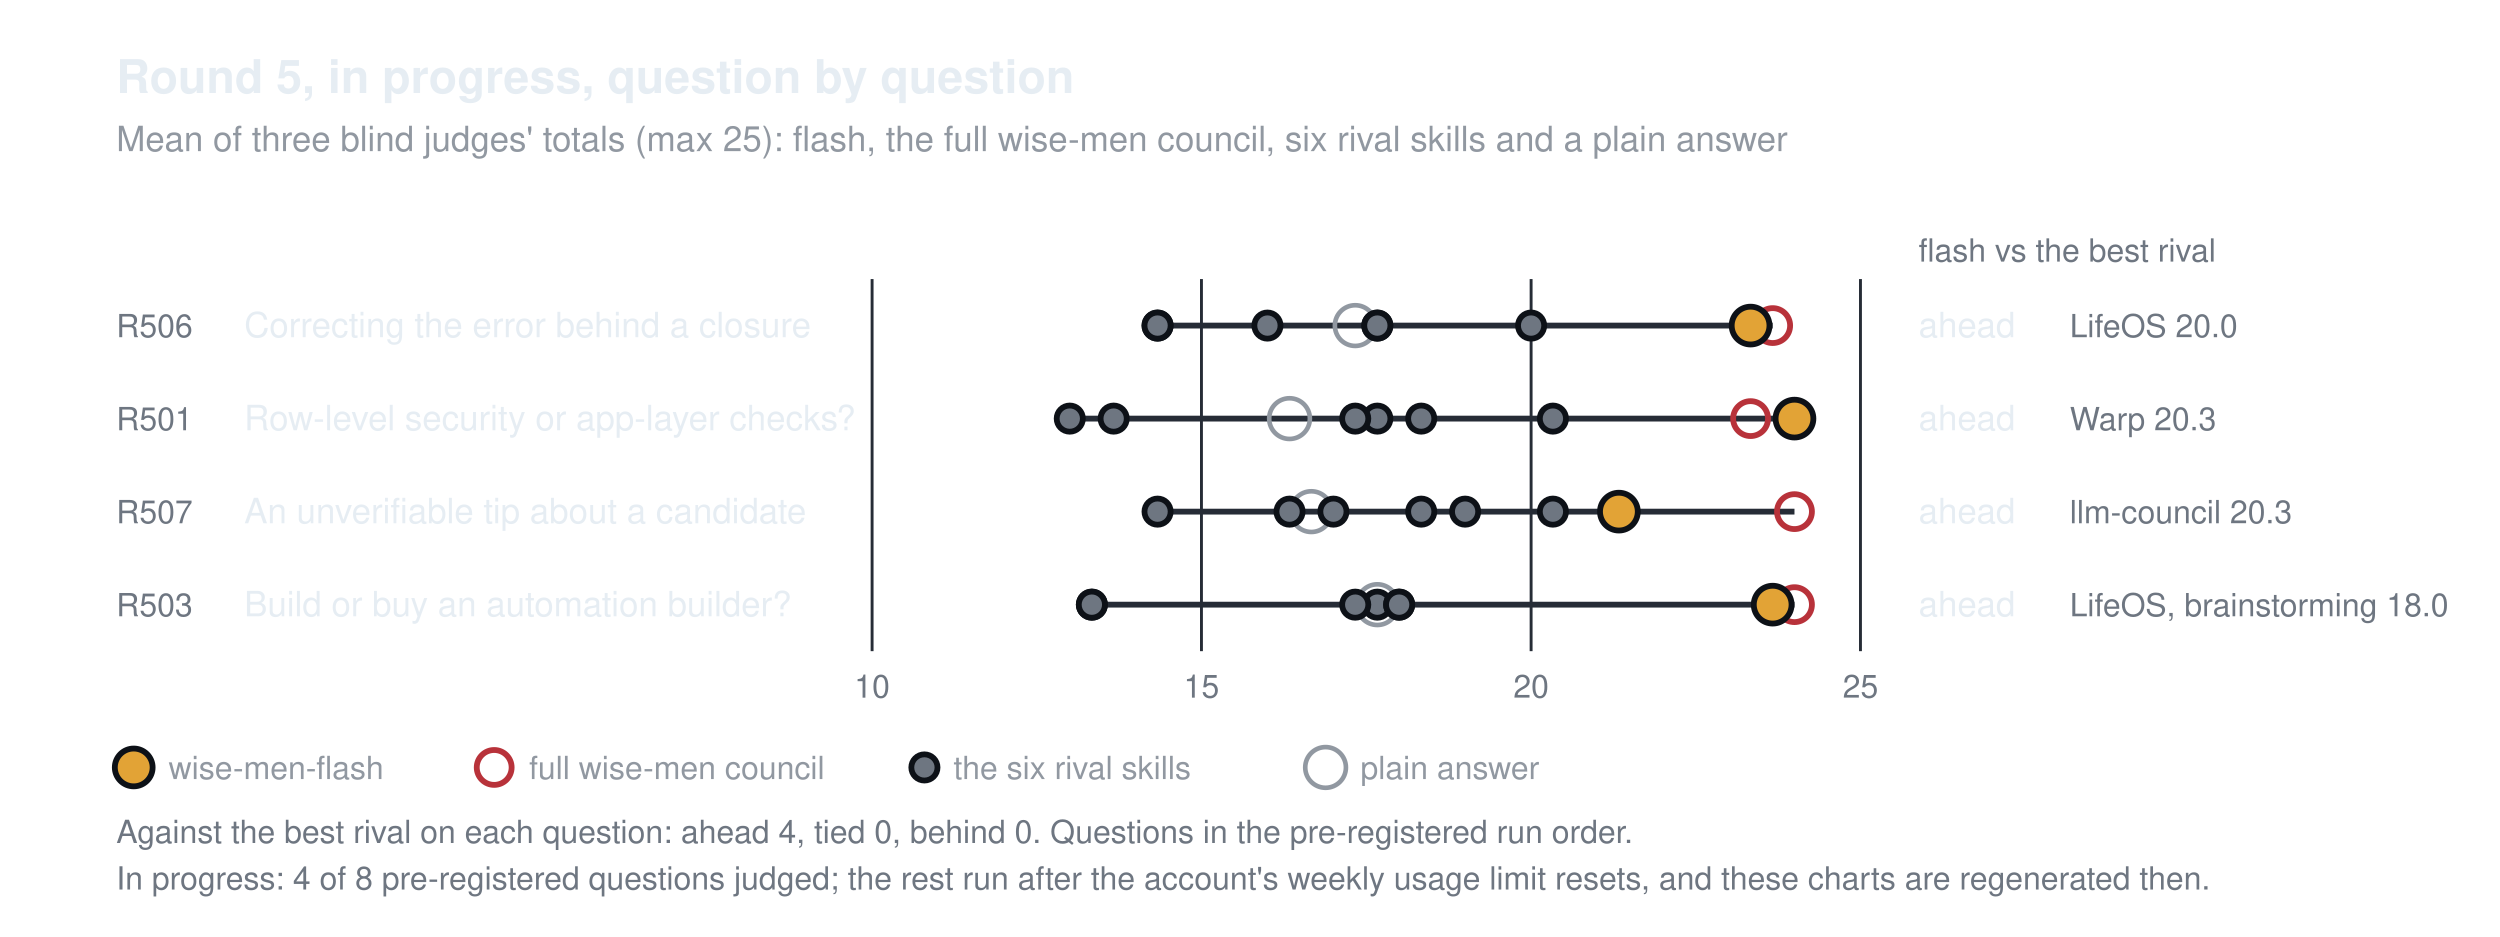
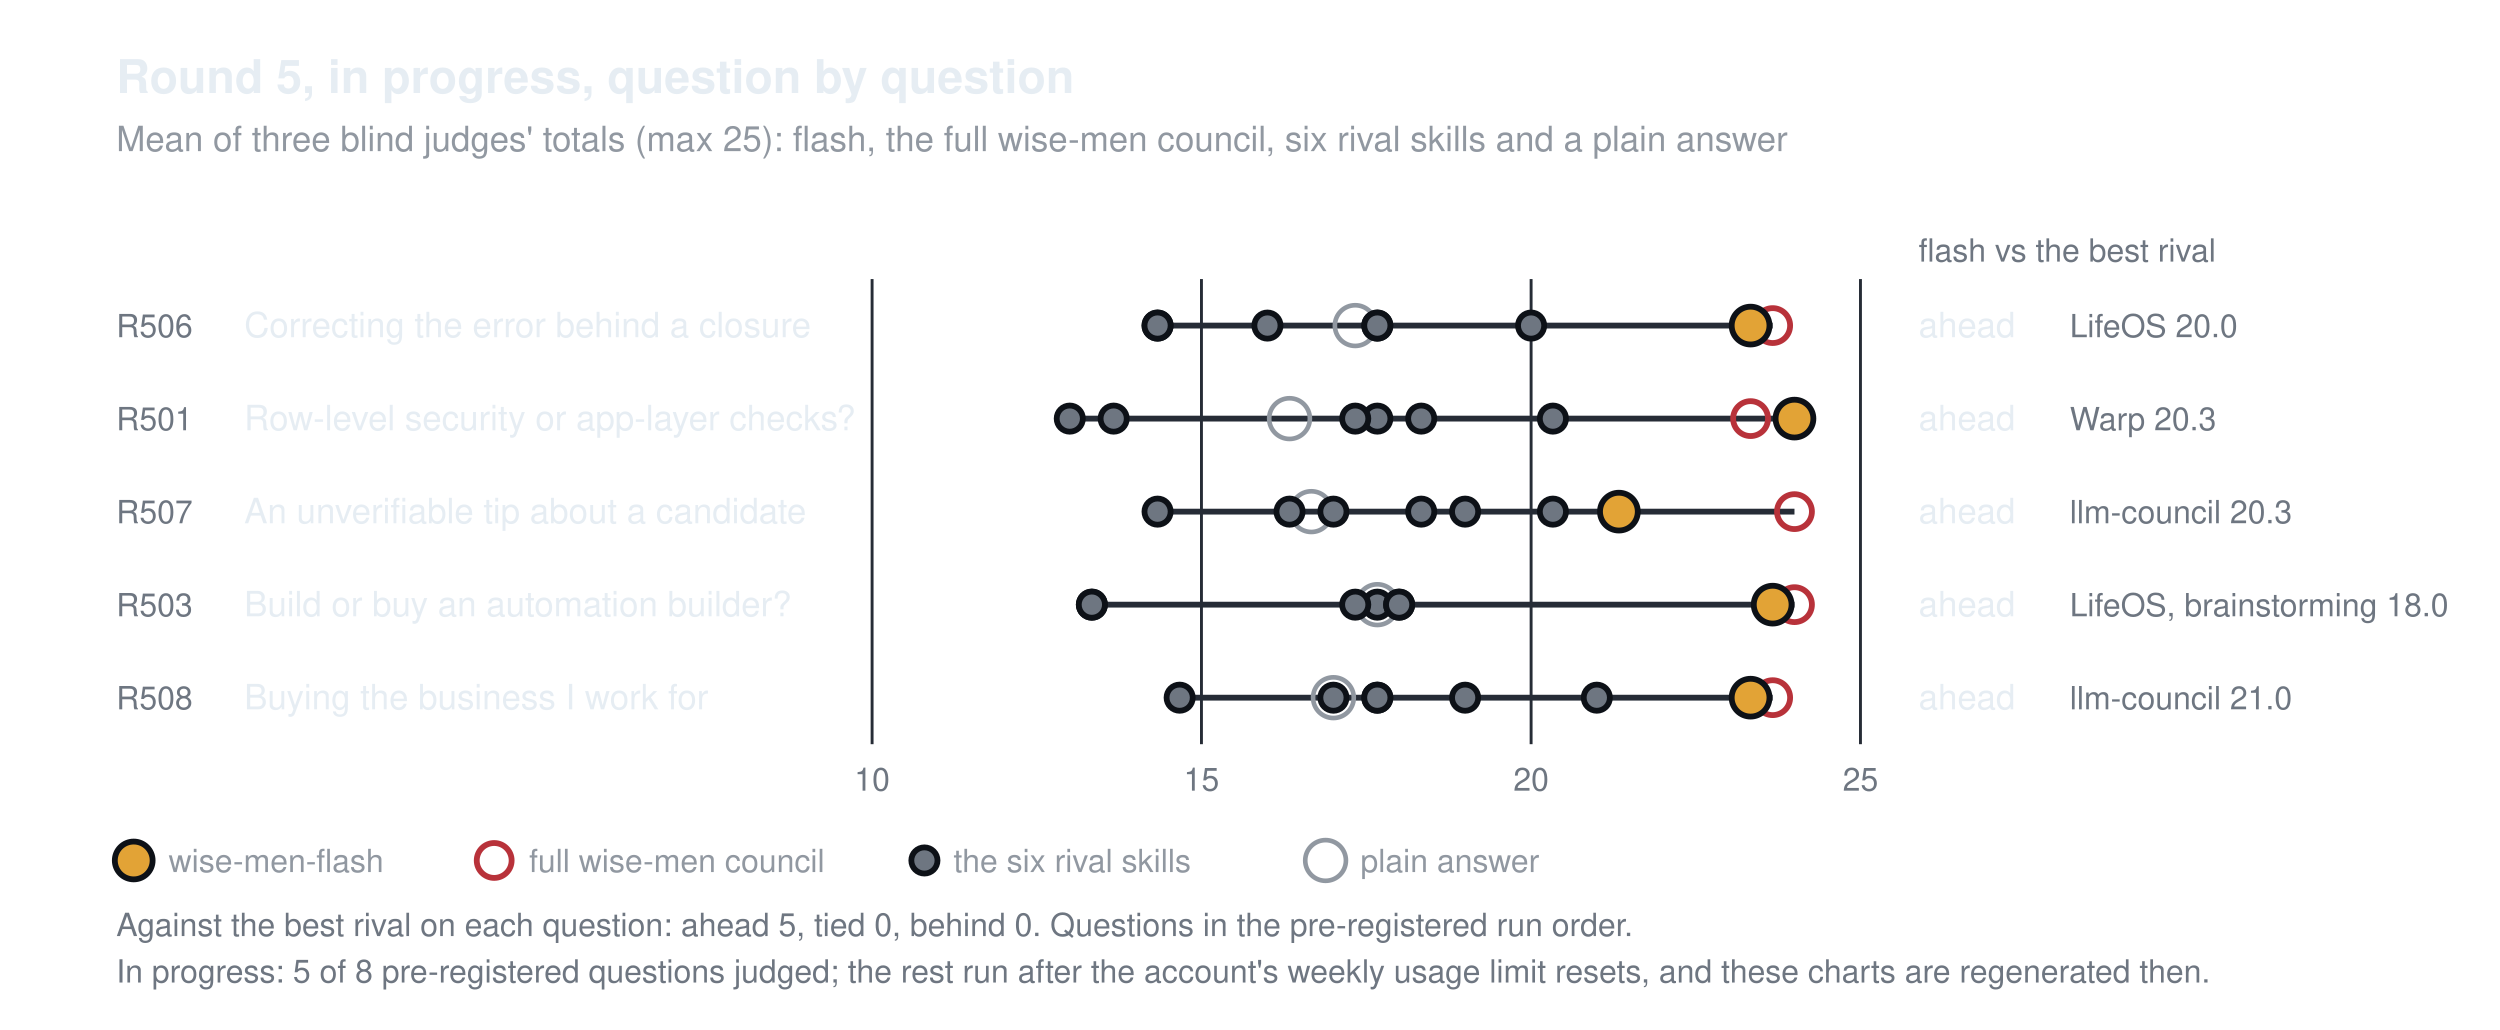
- <svg xmlns="http://www.w3.org/2000/svg" viewBox="0 0 860 322" width="860" font-family="-apple-system, BlinkMacSystemFont, 'Segoe UI', Helvetica, Arial, sans-serif">
+ <svg xmlns="http://www.w3.org/2000/svg" viewBox="0 0 860 354" width="860" font-family="-apple-system, BlinkMacSystemFont, 'Segoe UI', Helvetica, Arial, sans-serif">
  <text x="40" y="32" font-size="16" font-weight="600" fill="#e6edf3" text-anchor="start">Round 5, in progress, question by question</text>
  <text x="40" y="52" font-size="12" font-weight="400" fill="#9198a1" text-anchor="start">Mean of three blind judges' totals (max 25): flash, the full wise-men council, six rival skills and a plain answer</text>
  <text x="660" y="90" font-size="11" font-weight="400" fill="#6e7681" text-anchor="start">flash vs the best rival</text>
-   <line x1="300" y1="96" x2="300" y2="224" stroke="#262c36" stroke-width="1" />
-   <text x="300" y="240" font-size="11" font-weight="400" fill="#6e7681" text-anchor="middle">10</text>
-   <line x1="413.3" y1="96" x2="413.3" y2="224" stroke="#262c36" stroke-width="1" />
-   <text x="413.3" y="240" font-size="11" font-weight="400" fill="#6e7681" text-anchor="middle">15</text>
-   <line x1="526.7" y1="96" x2="526.7" y2="224" stroke="#262c36" stroke-width="1" />
-   <text x="526.7" y="240" font-size="11" font-weight="400" fill="#6e7681" text-anchor="middle">20</text>
-   <line x1="640" y1="96" x2="640" y2="224" stroke="#262c36" stroke-width="1" />
-   <text x="640" y="240" font-size="11" font-weight="400" fill="#6e7681" text-anchor="middle">25</text>
+   <line x1="300" y1="96" x2="300" y2="256" stroke="#262c36" stroke-width="1" />
+   <text x="300" y="272" font-size="11" font-weight="400" fill="#6e7681" text-anchor="middle">10</text>
+   <line x1="413.3" y1="96" x2="413.3" y2="256" stroke="#262c36" stroke-width="1" />
+   <text x="413.3" y="272" font-size="11" font-weight="400" fill="#6e7681" text-anchor="middle">15</text>
+   <line x1="526.7" y1="96" x2="526.7" y2="256" stroke="#262c36" stroke-width="1" />
+   <text x="526.7" y="272" font-size="11" font-weight="400" fill="#6e7681" text-anchor="middle">20</text>
+   <line x1="640" y1="96" x2="640" y2="256" stroke="#262c36" stroke-width="1" />
+   <text x="640" y="272" font-size="11" font-weight="400" fill="#6e7681" text-anchor="middle">25</text>
  <text x="40" y="116" font-size="11" font-weight="400" fill="#6e7681" text-anchor="start">R506</text>
  <text x="84" y="116" font-size="12" font-weight="400" fill="#e6edf3" text-anchor="start">Correcting the error behind a closure</text>
  <line x1="398.2" y1="112" x2="609.8" y2="112" stroke="#262c36" stroke-width="2" />
  <circle cx="466.2" cy="112" r="7" fill="none" stroke="#9198a1" stroke-width="1.6" />
  <circle cx="473.8" cy="112" r="4.5" fill="#6e7681" stroke="#0d1117" stroke-width="2" />
  <circle cx="398.2" cy="112" r="4.5" fill="#6e7681" stroke="#0d1117" stroke-width="2" />
  <circle cx="526.7" cy="112" r="4.5" fill="#6e7681" stroke="#0d1117" stroke-width="2" />
  <circle cx="436" cy="112" r="4.5" fill="#6e7681" stroke="#0d1117" stroke-width="2" />
  <circle cx="473.8" cy="112" r="4.5" fill="#6e7681" stroke="#0d1117" stroke-width="2" />
  <circle cx="398.2" cy="112" r="4.5" fill="#6e7681" stroke="#0d1117" stroke-width="2" />
  <circle cx="609.8" cy="112" r="6" fill="none" stroke="#b8323a" stroke-width="2" />
  <circle cx="602.2" cy="112" r="6.5" fill="#e2a336" stroke="#0d1117" stroke-width="2" />
  <text x="660" y="116" font-size="12" font-weight="400" fill="#e6edf3" text-anchor="start">ahead</text>
  <text x="712" y="116" font-size="11" font-weight="400" fill="#6e7681" text-anchor="start">LifeOS 20.0</text>
  <text x="40" y="148" font-size="11" font-weight="400" fill="#6e7681" text-anchor="start">R501</text>
  <text x="84" y="148" font-size="12" font-weight="400" fill="#e6edf3" text-anchor="start">Row-level security or app-layer checks?</text>
  <line x1="368" y1="144" x2="617.3" y2="144" stroke="#262c36" stroke-width="2" />
  <circle cx="443.6" cy="144" r="7" fill="none" stroke="#9198a1" stroke-width="1.6" />
  <circle cx="534.2" cy="144" r="4.5" fill="#6e7681" stroke="#0d1117" stroke-width="2" />
  <circle cx="473.8" cy="144" r="4.5" fill="#6e7681" stroke="#0d1117" stroke-width="2" />
  <circle cx="383.1" cy="144" r="4.5" fill="#6e7681" stroke="#0d1117" stroke-width="2" />
  <circle cx="466.2" cy="144" r="4.5" fill="#6e7681" stroke="#0d1117" stroke-width="2" />
  <circle cx="368" cy="144" r="4.5" fill="#6e7681" stroke="#0d1117" stroke-width="2" />
  <circle cx="488.9" cy="144" r="4.5" fill="#6e7681" stroke="#0d1117" stroke-width="2" />
  <circle cx="602.2" cy="144" r="6" fill="none" stroke="#b8323a" stroke-width="2" />
  <circle cx="617.3" cy="144" r="6.5" fill="#e2a336" stroke="#0d1117" stroke-width="2" />
  <text x="660" y="148" font-size="12" font-weight="400" fill="#e6edf3" text-anchor="start">ahead</text>
  <text x="712" y="148" font-size="11" font-weight="400" fill="#6e7681" text-anchor="start">Warp 20.3</text>
  <text x="40" y="180" font-size="11" font-weight="400" fill="#6e7681" text-anchor="start">R507</text>
  <text x="84" y="180" font-size="12" font-weight="400" fill="#e6edf3" text-anchor="start">An unverifiable tip about a candidate</text>
  <line x1="398.2" y1="176" x2="617.3" y2="176" stroke="#262c36" stroke-width="2" />
  <circle cx="451.1" cy="176" r="7" fill="none" stroke="#9198a1" stroke-width="1.6" />
  <circle cx="504" cy="176" r="4.5" fill="#6e7681" stroke="#0d1117" stroke-width="2" />
  <circle cx="534.2" cy="176" r="4.5" fill="#6e7681" stroke="#0d1117" stroke-width="2" />
  <circle cx="488.9" cy="176" r="4.5" fill="#6e7681" stroke="#0d1117" stroke-width="2" />
  <circle cx="443.6" cy="176" r="4.5" fill="#6e7681" stroke="#0d1117" stroke-width="2" />
  <circle cx="398.2" cy="176" r="4.5" fill="#6e7681" stroke="#0d1117" stroke-width="2" />
  <circle cx="458.7" cy="176" r="4.5" fill="#6e7681" stroke="#0d1117" stroke-width="2" />
  <circle cx="617.3" cy="176" r="6" fill="none" stroke="#b8323a" stroke-width="2" />
  <circle cx="556.9" cy="176" r="6.5" fill="#e2a336" stroke="#0d1117" stroke-width="2" />
  <text x="660" y="180" font-size="12" font-weight="400" fill="#e6edf3" text-anchor="start">ahead</text>
  <text x="712" y="180" font-size="11" font-weight="400" fill="#6e7681" text-anchor="start">llm-council 20.3</text>
  <text x="40" y="212" font-size="11" font-weight="400" fill="#6e7681" text-anchor="start">R503</text>
  <text x="84" y="212" font-size="12" font-weight="400" fill="#e6edf3" text-anchor="start">Build or buy an automation builder?</text>
  <line x1="375.6" y1="208" x2="617.3" y2="208" stroke="#262c36" stroke-width="2" />
  <circle cx="473.8" cy="208" r="7" fill="none" stroke="#9198a1" stroke-width="1.6" />
  <circle cx="473.8" cy="208" r="4.5" fill="#6e7681" stroke="#0d1117" stroke-width="2" />
  <circle cx="375.6" cy="208" r="4.5" fill="#6e7681" stroke="#0d1117" stroke-width="2" />
  <circle cx="481.3" cy="208" r="4.5" fill="#6e7681" stroke="#0d1117" stroke-width="2" />
  <circle cx="466.2" cy="208" r="4.5" fill="#6e7681" stroke="#0d1117" stroke-width="2" />
  <circle cx="481.3" cy="208" r="4.5" fill="#6e7681" stroke="#0d1117" stroke-width="2" />
  <circle cx="375.6" cy="208" r="4.5" fill="#6e7681" stroke="#0d1117" stroke-width="2" />
  <circle cx="617.3" cy="208" r="6" fill="none" stroke="#b8323a" stroke-width="2" />
  <circle cx="609.8" cy="208" r="6.5" fill="#e2a336" stroke="#0d1117" stroke-width="2" />
  <text x="660" y="212" font-size="12" font-weight="400" fill="#e6edf3" text-anchor="start">ahead</text>
  <text x="712" y="212" font-size="11" font-weight="400" fill="#6e7681" text-anchor="start">LifeOS, brainstorming 18.0</text>
-   <circle cx="46" cy="264" r="6.5" fill="#e2a336" stroke="#0d1117" stroke-width="2" />
-   <text x="58" y="268" font-size="11" font-weight="400" fill="#9198a1" text-anchor="start">wise-men-flash</text>
-   <circle cx="170" cy="264" r="6" fill="none" stroke="#b8323a" stroke-width="2" />
-   <text x="182" y="268" font-size="11" font-weight="400" fill="#9198a1" text-anchor="start">full wise-men council</text>
-   <circle cx="318" cy="264" r="4.5" fill="#6e7681" stroke="#0d1117" stroke-width="2" />
-   <text x="328" y="268" font-size="11" font-weight="400" fill="#9198a1" text-anchor="start">the six rival skills</text>
-   <circle cx="456" cy="264" r="7" fill="none" stroke="#9198a1" stroke-width="1.6" />
-   <text x="468" y="268" font-size="11" font-weight="400" fill="#9198a1" text-anchor="start">plain answer</text>
-   <text x="40" y="290" font-size="11" font-weight="400" fill="#6e7681" text-anchor="start">Against the best rival on each question: ahead 4, tied 0, behind 0. Questions in the pre-registered run order.</text>
-   <text x="40" y="306" font-size="11" font-weight="400" fill="#6e7681" text-anchor="start">In progress: 4 of 8 pre-registered questions judged; the rest run after the account's weekly usage limit resets, and these charts are regenerated then.</text>
+   <text x="40" y="244" font-size="11" font-weight="400" fill="#6e7681" text-anchor="start">R508</text>
+   <text x="84" y="244" font-size="12" font-weight="400" fill="#e6edf3" text-anchor="start">Buying the business I work for</text>
+   <line x1="405.8" y1="240" x2="609.8" y2="240" stroke="#262c36" stroke-width="2" />
+   <circle cx="458.7" cy="240" r="7" fill="none" stroke="#9198a1" stroke-width="1.6" />
+   <circle cx="473.8" cy="240" r="4.5" fill="#6e7681" stroke="#0d1117" stroke-width="2" />
+   <circle cx="549.3" cy="240" r="4.5" fill="#6e7681" stroke="#0d1117" stroke-width="2" />
+   <circle cx="504" cy="240" r="4.5" fill="#6e7681" stroke="#0d1117" stroke-width="2" />
+   <circle cx="405.8" cy="240" r="4.5" fill="#6e7681" stroke="#0d1117" stroke-width="2" />
+   <circle cx="458.7" cy="240" r="4.5" fill="#6e7681" stroke="#0d1117" stroke-width="2" />
+   <circle cx="473.8" cy="240" r="4.5" fill="#6e7681" stroke="#0d1117" stroke-width="2" />
+   <circle cx="609.8" cy="240" r="6" fill="none" stroke="#b8323a" stroke-width="2" />
+   <circle cx="602.2" cy="240" r="6.5" fill="#e2a336" stroke="#0d1117" stroke-width="2" />
+   <text x="660" y="244" font-size="12" font-weight="400" fill="#e6edf3" text-anchor="start">ahead</text>
+   <text x="712" y="244" font-size="11" font-weight="400" fill="#6e7681" text-anchor="start">llm-council 21.0</text>
+   <circle cx="46" cy="296" r="6.5" fill="#e2a336" stroke="#0d1117" stroke-width="2" />
+   <text x="58" y="300" font-size="11" font-weight="400" fill="#9198a1" text-anchor="start">wise-men-flash</text>
+   <circle cx="170" cy="296" r="6" fill="none" stroke="#b8323a" stroke-width="2" />
+   <text x="182" y="300" font-size="11" font-weight="400" fill="#9198a1" text-anchor="start">full wise-men council</text>
+   <circle cx="318" cy="296" r="4.5" fill="#6e7681" stroke="#0d1117" stroke-width="2" />
+   <text x="328" y="300" font-size="11" font-weight="400" fill="#9198a1" text-anchor="start">the six rival skills</text>
+   <circle cx="456" cy="296" r="7" fill="none" stroke="#9198a1" stroke-width="1.6" />
+   <text x="468" y="300" font-size="11" font-weight="400" fill="#9198a1" text-anchor="start">plain answer</text>
+   <text x="40" y="322" font-size="11" font-weight="400" fill="#6e7681" text-anchor="start">Against the best rival on each question: ahead 5, tied 0, behind 0. Questions in the pre-registered run order.</text>
+   <text x="40" y="338" font-size="11" font-weight="400" fill="#6e7681" text-anchor="start">In progress: 5 of 8 pre-registered questions judged; the rest run after the account's weekly usage limit resets, and these charts are regenerated then.</text>
</svg>
